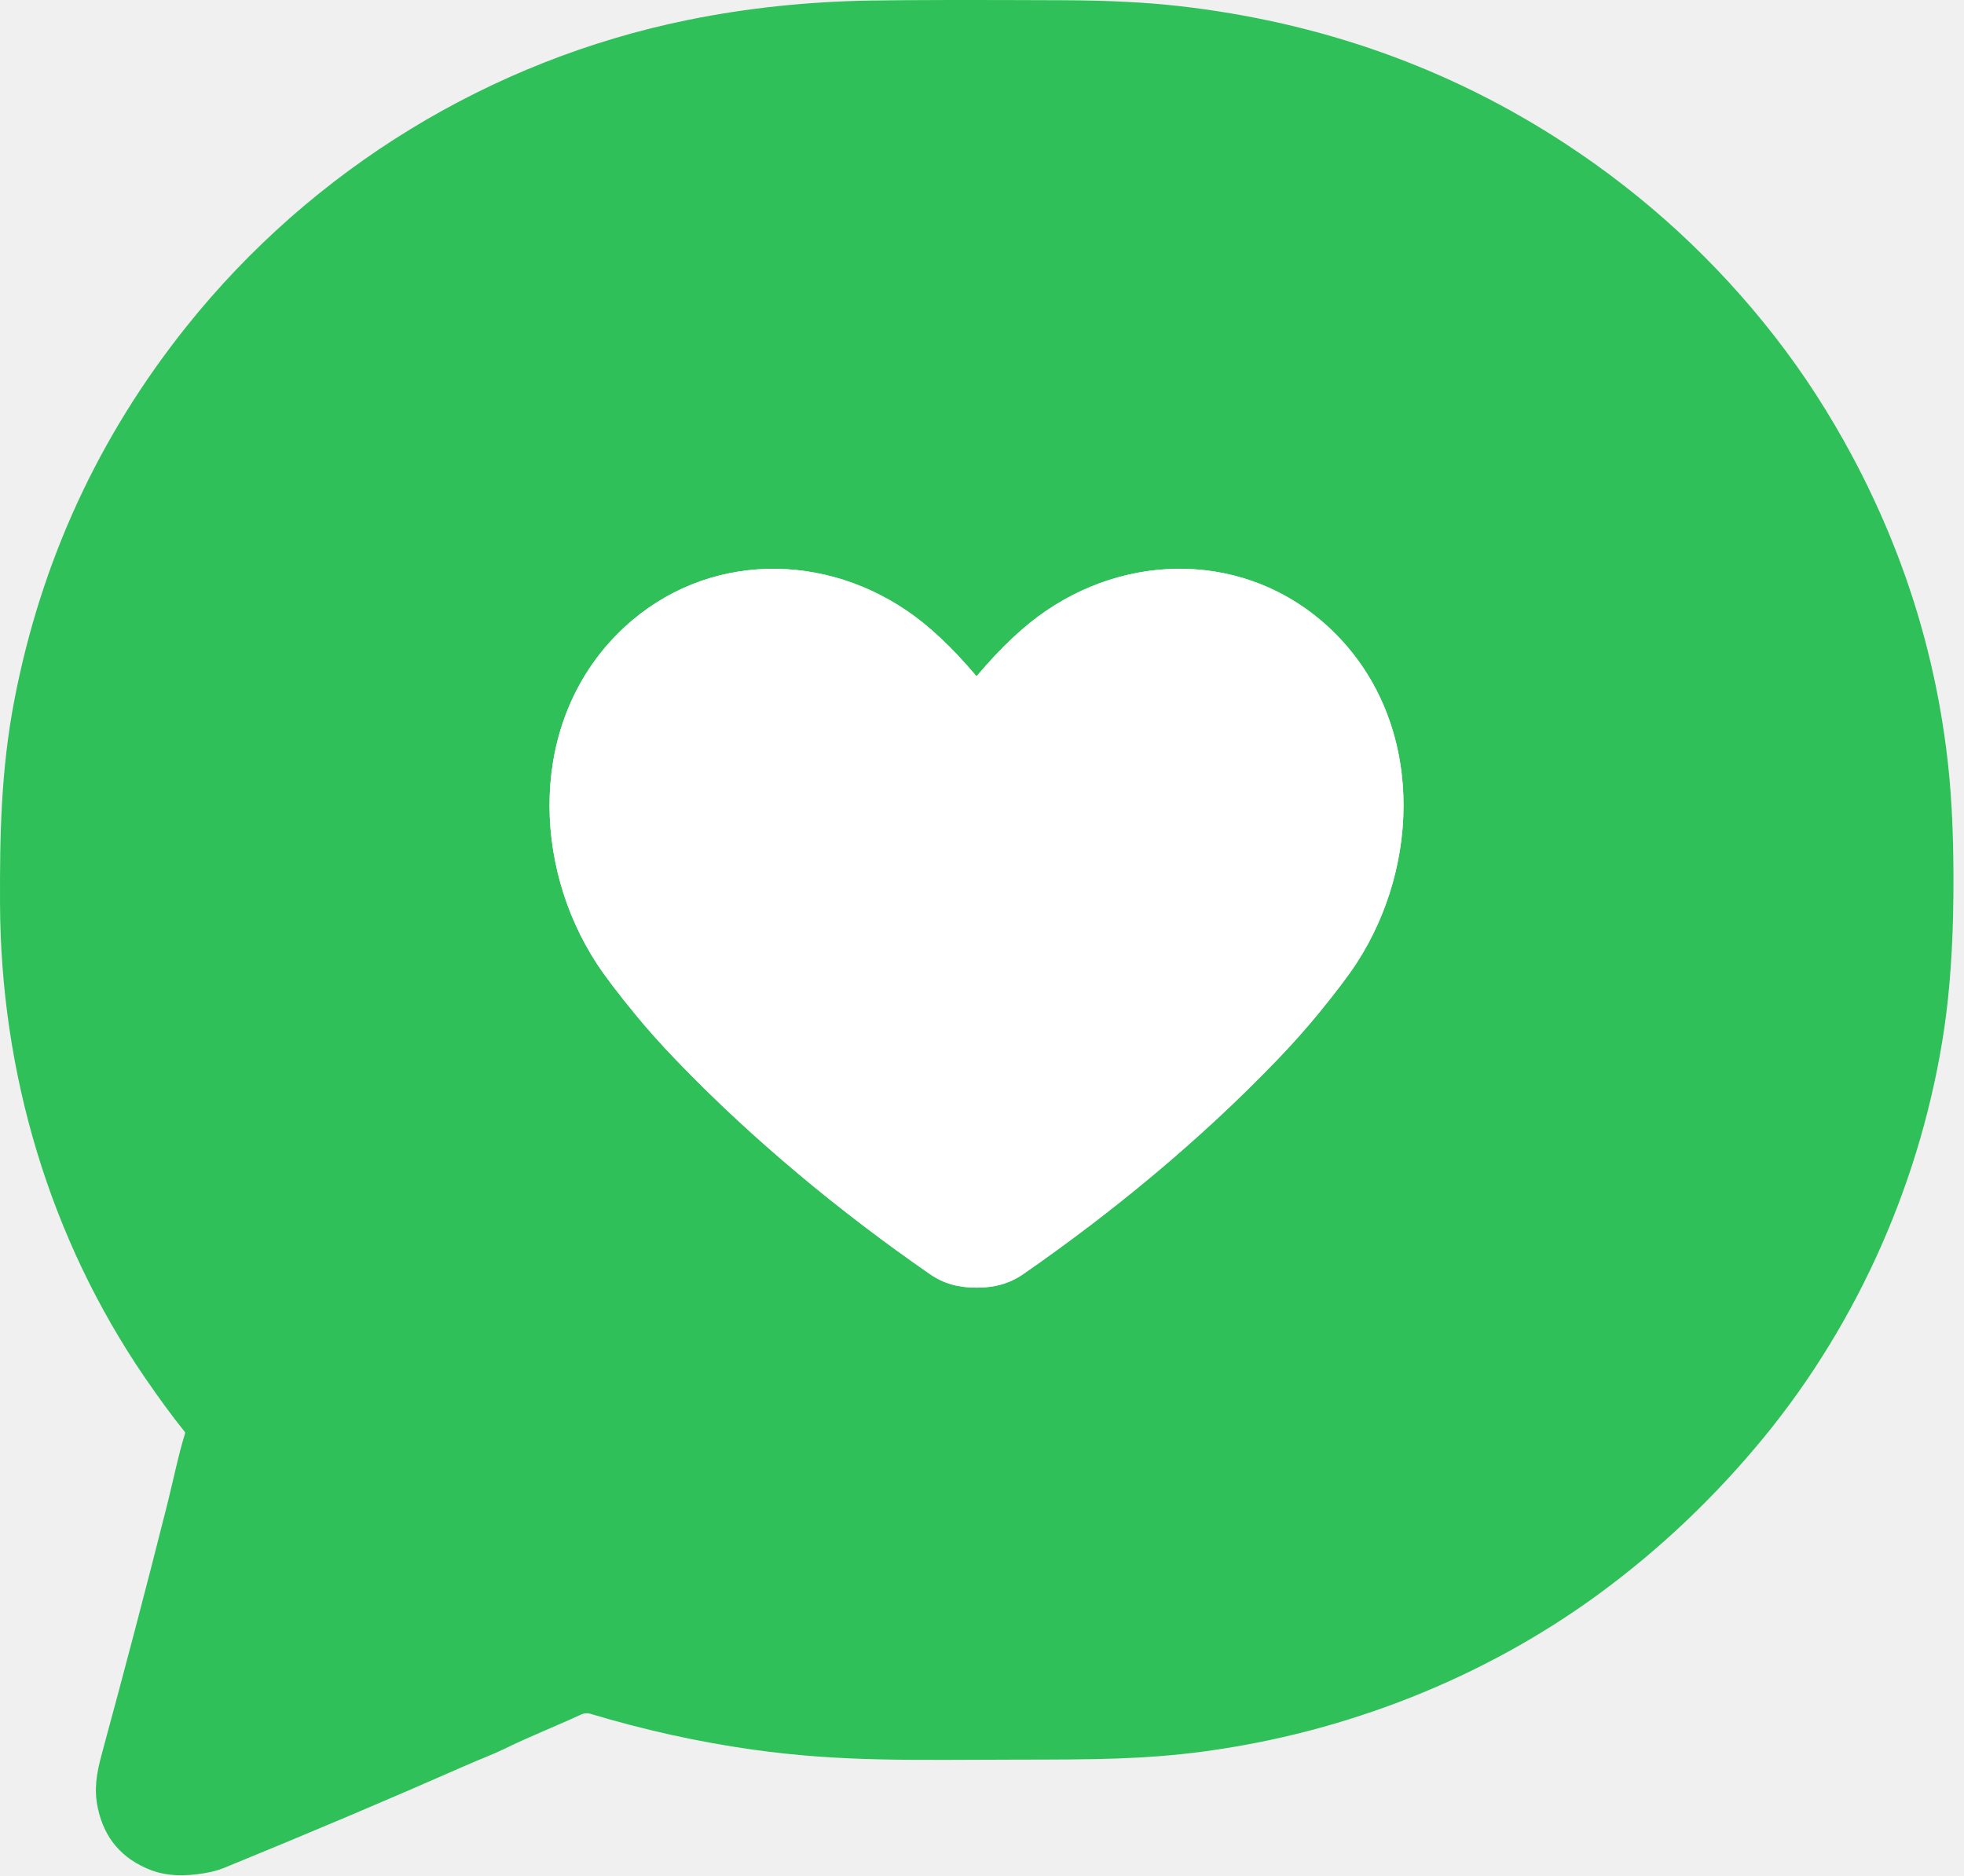
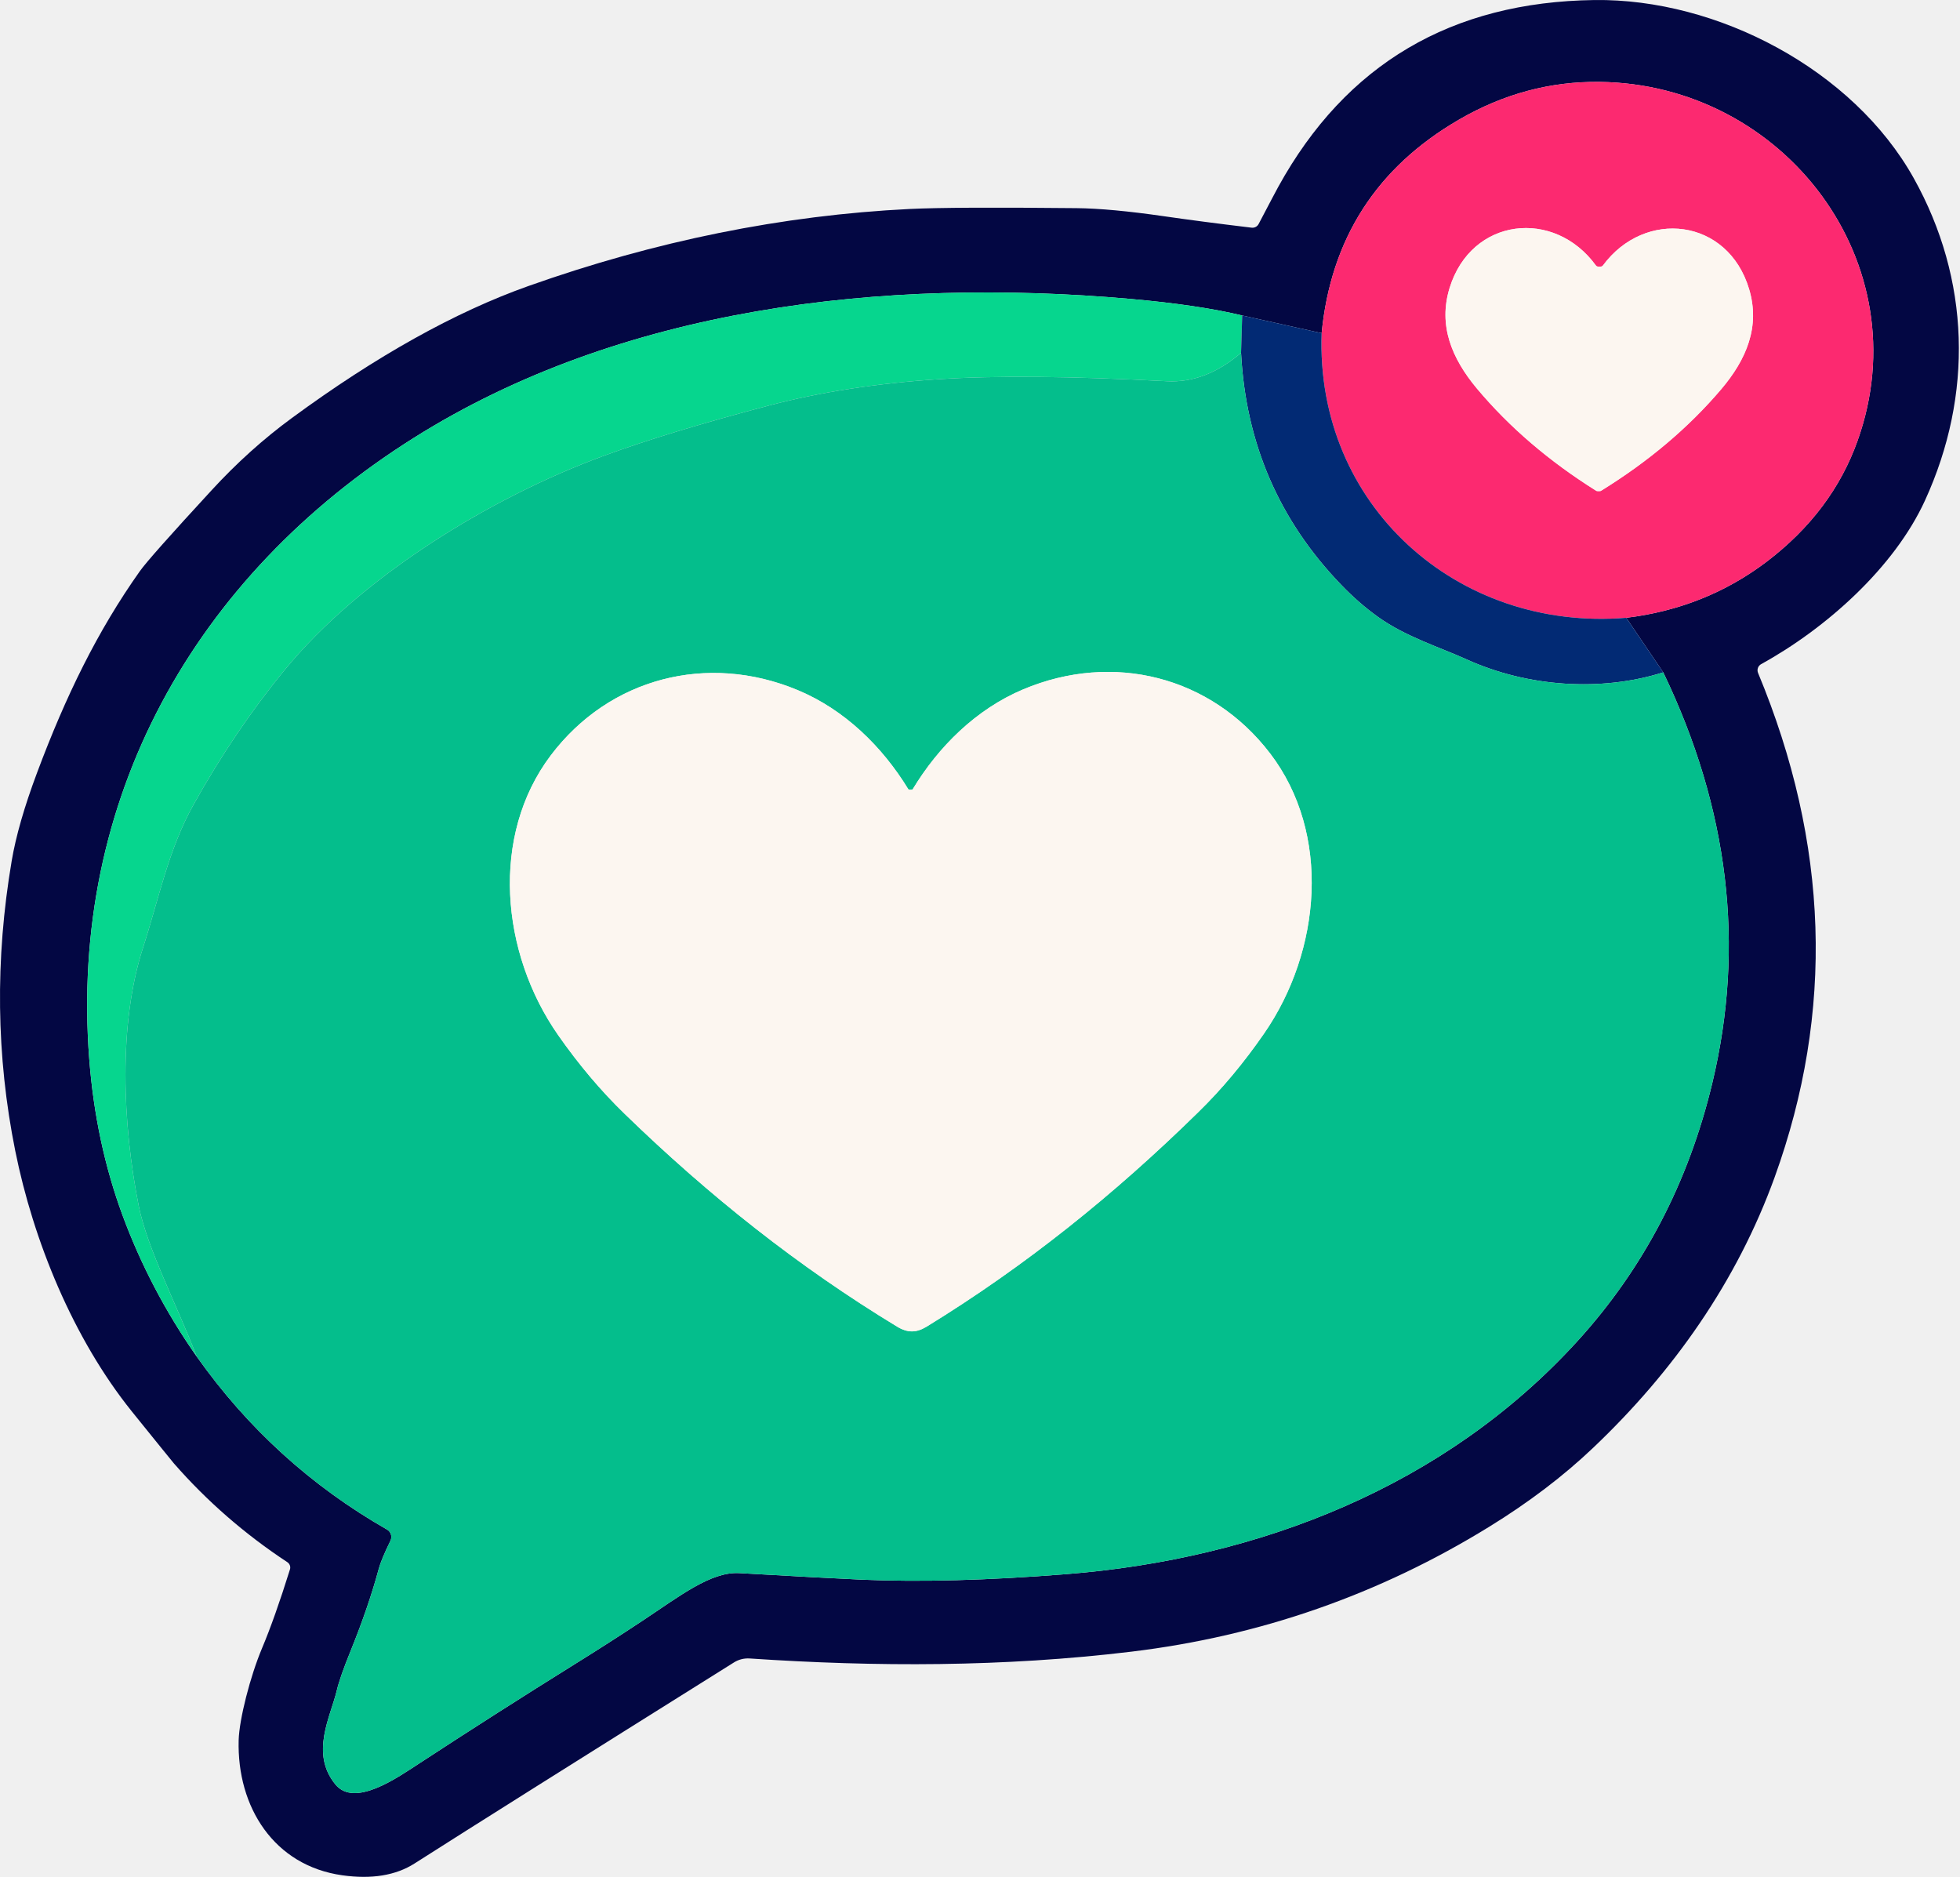
- <svg xmlns="http://www.w3.org/2000/svg" width="100%" height="100%" viewBox="0 0 155 148" version="1.1" xml:space="preserve" style="fill-rule:evenodd;clip-rule:evenodd;stroke-linejoin:round;stroke-miterlimit:2;">
-   <g transform="matrix(1,0,0,1,-354.1054,-38.09742)">
-     <g transform="matrix(0.184248,0,0,0.184248,315.5781,-0.428393)">
-       <path d="M288.37,823.12C288.45,822.86 288.39,822.58 288.22,822.37C283.08,816.02 277.36,808.24 271.05,799.02C230.37,739.49 209.4,668.69 209.12,596.32C209,567.12 209.5,538.87 215.26,508.96C226.73,449.45 251.3,396.12 288.97,348.97C342.83,281.55 419.17,234.82 503.88,217.62C528.93,212.53 555.06,209.77 582.26,209.33C598.38,209.07 625.8,209.03 664.51,209.2C683.55,209.28 699.94,210.09 713.67,211.64C774.72,218.51 830.04,238.19 879.63,270.66C914.14,293.26 944.06,320.82 969.4,353.35C981.65,369.08 992.72,386.18 1002.59,404.66C1024.86,446.35 1038.52,490.38 1043.56,536.74C1045.28,552.55 1046.03,571.34 1045.819,593.11C1045.61,614.4 1044.319,633.14 1041.949,649.31C1032.579,713.14 1005.54,775.01 964.47,824.99C943.54,850.46 920.01,872.77 893.9,891.9C844.54,928.06 785.42,951.18 724.85,959.31C699.02,962.77 677.24,962.78 644.99,962.82C600.71,962.89 569.53,963.88 531.5,958.52C508.33,955.26 485.11,950.14 461.86,943.15C460.63,942.78 459.36,942.9 458.05,943.49C445.42,949.28 435.98,952.89 424.73,958.41C420.53,960.47 414.78,962.6 407.85,965.66C375.78,979.78 341.5,994.3 304.99,1009.23C302.68,1010.18 299.82,1010.94 296.43,1011.5C288.64,1012.8 280.74,1012.85 273.64,1010.1C261.34,1005.33 253.81,996.54 251.04,983.73C249.3,975.68 250.35,969.04 252.75,960.23C262.66,923.78 271.95,888.37 280.62,853.98C283.28,843.44 285.6,831.84 288.37,823.12ZM627.41,760.65C634.89,760.65 641.29,759.07 647.4,754.85C685.39,728.52 722.97,697.6 755.86,663.4C762.58,656.41 768.56,649.71 773.8,643.3C781.29,634.13 786.72,626.98 790.07,621.83C817.84,579.25 818.91,518.81 781.37,480.8C747.53,446.54 696.23,444.23 657.35,470.61C647.7,477.15 637.83,486.42 627.72,498.41C627.61,498.54 627.65,498.55 627.39,498.55C627.12,498.55 627.17,498.54 627.06,498.41C616.95,486.42 607.07,477.15 597.42,470.61C558.54,444.24 507.24,446.56 473.4,480.82C435.87,518.84 436.95,579.28 464.72,621.85C468.08,627 473.5,634.15 481,643.32C486.24,649.73 492.22,656.42 498.94,663.42C531.83,697.61 569.42,728.53 607.42,754.85C613.52,759.08 619.92,760.65 627.41,760.65Z" style="fill:rgb(48,192,89);fill-rule:nonzero;" />
-       <path d="M627.39,498.55C627.65,498.55 627.61,498.54 627.72,498.41C637.83,486.42 647.7,477.15 657.35,470.61C696.23,444.23 747.53,446.54 781.37,480.8C818.91,518.81 817.84,579.25 790.07,621.83C786.72,626.98 781.29,634.13 773.8,643.3C768.56,649.71 762.58,656.41 755.86,663.4C722.97,697.6 685.39,728.52 647.4,754.85C641.29,759.07 634.89,760.65 627.41,760.65C619.92,760.65 613.52,759.08 607.42,754.85C569.42,728.53 531.83,697.61 498.94,663.42C492.22,656.42 486.24,649.73 481,643.32C473.5,634.15 468.08,627 464.72,621.85C436.95,579.28 435.87,518.84 473.4,480.82C507.24,446.56 558.54,444.24 597.42,470.61C607.07,477.15 616.95,486.42 627.06,498.41C627.17,498.54 627.12,498.55 627.39,498.55Z" style="fill:white;fill-rule:nonzero;" />
+ <svg xmlns="http://www.w3.org/2000/svg" width="100%" height="100%" viewBox="0 0 259 248" version="1.1" xml:space="preserve" style="fill-rule:evenodd;clip-rule:evenodd;stroke-linejoin:round;stroke-miterlimit:2;">
+   <g transform="matrix(1,0,0,1,-563.8134,-104.1065)">
+     <g>
+       <path d="M738.46,148.13L727.96,145.79" style="fill:none;" />
+       <path d="M727.96,145.79C724.09,144.86 719.19,144.14 713.25,143.61C680.36,140.7 645.82,144.76 618.47,161.98C589.46,180.23 572.94,209.76 575.61,244.09C576.18,251.41 577.64,258.26 579.99,264.65C582.42,271.24 585.69,277.47 589.79,283.33" style="fill:none;" />
+       <path d="M589.79,283.33C596.52,292.84 604.9,300.47 614.95,306.21C615.47,306.5 615.67,307.15 615.41,307.69C614.6,309.34 614.09,310.57 613.87,311.38C612.98,314.68 611.74,318.32 610.13,322.29C609.19,324.6 608.59,326.33 608.32,327.47C607.48,330.98 604.78,335.76 608.12,339.88C610.67,343.02 616.34,338.99 619.32,337.05C626.14,332.59 632.99,328.22 639.88,323.93C642.95,322.02 645.93,320.11 648.81,318.2C653.62,315.02 657.75,311.76 661.5,311.97C669.16,312.41 674.58,312.7 677.75,312.84C685.38,313.17 694.36,312.93 704.69,312.11C730.22,310.09 754.75,300.53 772.25,281.33C780.99,271.73 786.94,260.35 790.09,247.18C794.43,229.05 792.27,210.98 783.6,192.95" style="fill:none;" />
+       <path d="M783.6,192.95L778.71,185.74" style="fill:none;" />
+       <path d="M778.71,185.74C785.69,184.89 791.89,182.41 797.3,178.3C803.05,173.92 807.05,168.6 809.28,162.34C817.67,138.83 799.55,115.21 775.19,114.93C768.67,114.85 762.47,116.51 756.6,119.92C745.73,126.23 739.68,135.63 738.46,148.13" style="fill:none;" />
+       <path d="M778.71,185.74C756.34,187.57 737.64,170.8 738.46,148.13" style="fill:none;" />
+       <path d="M783.6,192.95C775.4,195.54 765.69,194.89 757.67,191.26C754.06,189.62 749.59,188.26 745.93,185.64C744.25,184.44 742.63,183.03 741.08,181.42C732.85,172.91 728.43,162.68 727.81,150.73" style="fill:none;" />
+       <path d="M727.96,145.79L727.81,150.73" style="fill:none;" />
+       <path d="M727.81,150.73C724.68,153.41 721.42,154.66 718.02,154.48C705.44,153.81 695.4,153.72 687.89,154.21C679.67,154.75 672.18,155.91 665.42,157.69C656.59,160.02 649.32,162.23 643.61,164.33C628.54,169.86 611.5,180.37 601.46,192.59C597.03,197.98 593.01,203.92 589.39,210.42C586.06,216.39 584.87,222.64 582.71,229.34C579.44,239.44 579.99,252.63 582.15,263.47C583.28,269.13 587.34,276.86 589.79,283.33" style="fill:none;" />
+       <path d="M774.95,169L775.17,169C775.26,169 775.33,168.99 775.36,168.97C781.63,165.1 786.93,160.63 791.25,155.55C794.62,151.58 796.42,147.25 794.95,142.32C792.15,132.92 781.16,131.67 775.62,139.2C775.55,139.3 775.4,139.35 775.17,139.35C774.93,139.35 774.78,139.3 774.71,139.2C769.22,131.63 758.23,132.8 755.36,142.18C753.86,147.1 755.63,151.44 758.97,155.44C763.25,160.55 768.52,165.06 774.76,168.97C774.8,168.99 774.87,169 774.95,169Z" style="fill:none;" />
+       <path d="M684.32,280.03C684.93,280.03 685.57,279.82 686.25,279.41C699.32,271.39 711.07,261.94 722.12,251.1C725.25,248.05 728.16,244.57 730.86,240.66C738.41,229.74 739.74,214.25 731.65,203.66C723.86,193.47 710.91,190.19 699.01,195.2C692.78,197.83 687.81,202.78 684.43,208.38C684.4,208.44 684.29,208.46 684.13,208.46C683.97,208.46 683.88,208.44 683.84,208.39C680.43,202.8 675.44,197.87 669.19,195.28C657.27,190.33 644.33,193.68 636.6,203.91C628.57,214.54 629.97,230.02 637.58,240.9C640.3,244.79 643.23,248.26 646.37,251.3C657.48,262.08 669.28,271.47 682.39,279.42C683.07,279.83 683.72,280.03 684.32,280.03Z" style="fill:none;" />
+       <path d="M796.54,191.86C796.12,192.09 795.95,192.59 796.13,193.03C805.5,215.57 806.23,237.78 798.32,259.66C793.33,273.44 784.94,285.34 774.36,295.39C770.42,299.14 765.83,302.63 760.58,305.86C746.07,314.8 730.31,320.3 713.32,322.35C696.39,324.39 679.55,324.37 662.89,323.25C662.16,323.2 661.42,323.38 660.79,323.78C640.18,336.69 626.11,345.54 618.59,350.34C616.11,351.92 612.93,352.44 609.06,351.9C600.01,350.64 595.12,342.87 595.35,334.06C595.43,331.27 596.87,325.62 598.45,321.87C599.55,319.26 600.78,315.8 602.13,311.48C602.24,311.12 602.1,310.74 601.79,310.53C596.16,306.82 591.16,302.47 586.79,297.47C586.59,297.24 584.75,294.96 581.26,290.64C573.43,280.91 568.21,267.99 565.83,256.18C563.31,243.66 563.15,230.88 565.36,217.85C565.91,214.6 567.02,210.73 568.7,206.24C572.49,196.1 576.68,187.5 582.3,179.57C583.13,178.4 586.29,174.84 591.78,168.88C595.09,165.28 598.62,162.1 602.37,159.35C613.52,151.16 623.95,145.34 633.64,141.9C650.45,135.94 667.24,132.55 684.01,131.72C687.92,131.53 695.27,131.5 706.06,131.61C709.07,131.64 712.93,132 717.63,132.68C720.74,133.13 724.6,133.64 729.2,134.19C729.58,134.24 729.95,134.05 730.13,133.71C731.59,130.92 732.46,129.28 732.74,128.77C741.67,112.58 755.6,104.36 774.52,104.11C790.75,103.9 808.69,113.3 816.7,127.65C824.16,141.01 824.58,156.27 818.19,170.23C814.11,179.15 805.05,187.18 796.54,191.86ZM738.46,148.13L727.96,145.79C724.09,144.86 719.19,144.14 713.25,143.61C680.36,140.7 645.82,144.76 618.47,161.98C589.46,180.23 572.94,209.76 575.61,244.09C576.18,251.41 577.64,258.26 579.99,264.65C582.42,271.24 585.69,277.47 589.79,283.33C596.52,292.84 604.9,300.47 614.95,306.21C615.47,306.5 615.67,307.15 615.41,307.69C614.6,309.34 614.09,310.57 613.87,311.38C612.98,314.68 611.74,318.32 610.13,322.29C609.19,324.6 608.59,326.33 608.32,327.47C607.48,330.98 604.78,335.76 608.12,339.88C610.67,343.02 616.34,338.99 619.32,337.05C626.14,332.59 632.99,328.22 639.88,323.93C642.95,322.02 645.93,320.11 648.81,318.2C653.62,315.02 657.75,311.76 661.5,311.97C669.16,312.41 674.58,312.7 677.75,312.84C685.38,313.17 694.36,312.93 704.69,312.11C730.22,310.09 754.75,300.53 772.25,281.33C780.99,271.73 786.94,260.35 790.09,247.18C794.43,229.05 792.27,210.98 783.6,192.95L778.71,185.74C785.69,184.89 791.89,182.41 797.3,178.3C803.05,173.92 807.05,168.6 809.28,162.34C817.67,138.83 799.55,115.21 775.19,114.93C768.67,114.85 762.47,116.51 756.6,119.92C745.73,126.23 739.68,135.63 738.46,148.13Z" style="fill:rgb(3,7,67);fill-rule:nonzero;" />
+       <path d="M778.71,185.74C756.34,187.57 737.64,170.8 738.46,148.13C739.68,135.63 745.73,126.23 756.6,119.92C762.47,116.51 768.67,114.85 775.19,114.93C799.55,115.21 817.67,138.83 809.28,162.34C807.05,168.6 803.05,173.92 797.3,178.3C791.89,182.41 785.69,184.89 778.71,185.74ZM774.95,169L775.17,169C775.26,169 775.33,168.99 775.36,168.97C781.63,165.1 786.93,160.63 791.25,155.55C794.62,151.58 796.42,147.25 794.95,142.32C792.15,132.92 781.16,131.67 775.62,139.2C775.55,139.3 775.4,139.35 775.17,139.35C774.93,139.35 774.78,139.3 774.71,139.2C769.22,131.63 758.23,132.8 755.36,142.18C753.86,147.1 755.63,151.44 758.97,155.44C763.25,160.55 768.52,165.06 774.76,168.97C774.8,168.99 774.87,169 774.95,169Z" style="fill:rgb(252,41,112);fill-rule:nonzero;" />
+       <path d="M775.17,139.35C775.4,139.35 775.55,139.3 775.62,139.2C781.16,131.67 792.15,132.92 794.95,142.32C796.42,147.25 794.62,151.58 791.25,155.55C786.93,160.63 781.63,165.1 775.36,168.97C775.33,168.99 775.26,169 775.17,169L774.95,169C774.87,169 774.8,168.99 774.76,168.97C768.52,165.06 763.25,160.55 758.97,155.44C755.63,151.44 753.86,147.1 755.36,142.18C758.23,132.8 769.22,131.63 774.71,139.2C774.78,139.3 774.93,139.35 775.17,139.35Z" style="fill:rgb(252,246,240);fill-rule:nonzero;" />
+       <path d="M727.96,145.79L727.81,150.73C724.68,153.41 721.42,154.66 718.02,154.48C705.44,153.81 695.4,153.72 687.89,154.21C679.67,154.75 672.18,155.91 665.42,157.69C656.59,160.02 649.32,162.23 643.61,164.33C628.54,169.86 611.5,180.37 601.46,192.59C597.03,197.98 593.01,203.92 589.39,210.42C586.06,216.39 584.87,222.64 582.71,229.34C579.44,239.44 579.99,252.63 582.15,263.47C583.28,269.13 587.34,276.86 589.79,283.33C585.69,277.47 582.42,271.24 579.99,264.65C577.64,258.26 576.18,251.41 575.61,244.09C572.94,209.76 589.46,180.23 618.47,161.98C645.82,144.76 680.36,140.7 713.25,143.61C719.19,144.14 724.09,144.86 727.96,145.79Z" style="fill:rgb(6,214,142);fill-rule:nonzero;" />
+       <path d="M738.46,148.13C737.64,170.8 756.34,187.57 778.71,185.74L783.6,192.95C775.4,195.54 765.69,194.89 757.67,191.26C754.06,189.62 749.59,188.26 745.93,185.64C744.25,184.44 742.63,183.03 741.08,181.42C732.85,172.91 728.43,162.68 727.81,150.73L727.96,145.79L738.46,148.13Z" style="fill:rgb(2,42,116);fill-rule:nonzero;" />
+       <path d="M727.81,150.73C728.43,162.68 732.85,172.91 741.08,181.42C742.63,183.03 744.25,184.44 745.93,185.64C749.59,188.26 754.06,189.62 757.67,191.26C765.69,194.89 775.4,195.54 783.6,192.95C792.27,210.98 794.43,229.05 790.09,247.18C786.94,260.35 780.99,271.73 772.25,281.33C754.75,300.53 730.22,310.09 704.69,312.11C694.36,312.93 685.38,313.17 677.75,312.84C674.58,312.7 669.16,312.41 661.5,311.97C657.75,311.76 653.62,315.02 648.81,318.2C645.93,320.11 642.95,322.02 639.88,323.93C632.99,328.22 626.14,332.59 619.32,337.05C616.34,338.99 610.67,343.02 608.12,339.88C604.78,335.76 607.48,330.98 608.32,327.47C608.59,326.33 609.19,324.6 610.13,322.29C611.74,318.32 612.98,314.68 613.87,311.38C614.09,310.57 614.6,309.34 615.41,307.69C615.67,307.15 615.47,306.5 614.95,306.21C604.9,300.47 596.52,292.84 589.79,283.33C587.34,276.86 583.28,269.13 582.15,263.47C579.99,252.63 579.44,239.44 582.71,229.34C584.87,222.64 586.06,216.39 589.39,210.42C593.01,203.92 597.03,197.98 601.46,192.59C611.5,180.37 628.54,169.86 643.61,164.33C649.32,162.23 656.59,160.02 665.42,157.69C672.18,155.91 679.67,154.75 687.89,154.21C695.4,153.72 705.44,153.81 718.02,154.48C721.42,154.66 724.68,153.41 727.81,150.73ZM684.32,280.03C684.93,280.03 685.57,279.82 686.25,279.41C699.32,271.39 711.07,261.94 722.12,251.1C725.25,248.05 728.16,244.57 730.86,240.66C738.41,229.74 739.74,214.25 731.65,203.66C723.86,193.47 710.91,190.19 699.01,195.2C692.78,197.83 687.81,202.78 684.43,208.38C684.4,208.44 684.29,208.46 684.13,208.46C683.97,208.46 683.88,208.44 683.84,208.39C680.43,202.8 675.44,197.87 669.19,195.28C657.27,190.33 644.33,193.68 636.6,203.91C628.57,214.54 629.97,230.02 637.58,240.9C640.3,244.79 643.23,248.26 646.37,251.3C657.48,262.08 669.28,271.47 682.39,279.42C683.07,279.83 683.72,280.03 684.32,280.03Z" style="fill:rgb(4,190,140);fill-rule:nonzero;" />
+       <path d="M684.32,280.03C683.72,280.03 683.07,279.83 682.39,279.42C669.28,271.47 657.48,262.08 646.37,251.3C643.23,248.26 640.3,244.79 637.58,240.9C629.97,230.02 628.57,214.54 636.6,203.91C644.33,193.68 657.27,190.33 669.19,195.28C675.44,197.87 680.43,202.8 683.84,208.39C683.88,208.44 683.97,208.46 684.13,208.46C684.29,208.46 684.4,208.44 684.43,208.38C687.81,202.78 692.78,197.83 699.01,195.2C710.91,190.19 723.86,193.47 731.65,203.66C739.74,214.25 738.41,229.74 730.86,240.66C728.16,244.57 725.25,248.05 722.12,251.1C711.07,261.94 699.32,271.39 686.25,279.41C685.57,279.82 684.93,280.03 684.32,280.03Z" style="fill:rgb(252,246,240);fill-rule:nonzero;" />
    </g>
  </g>
</svg>
